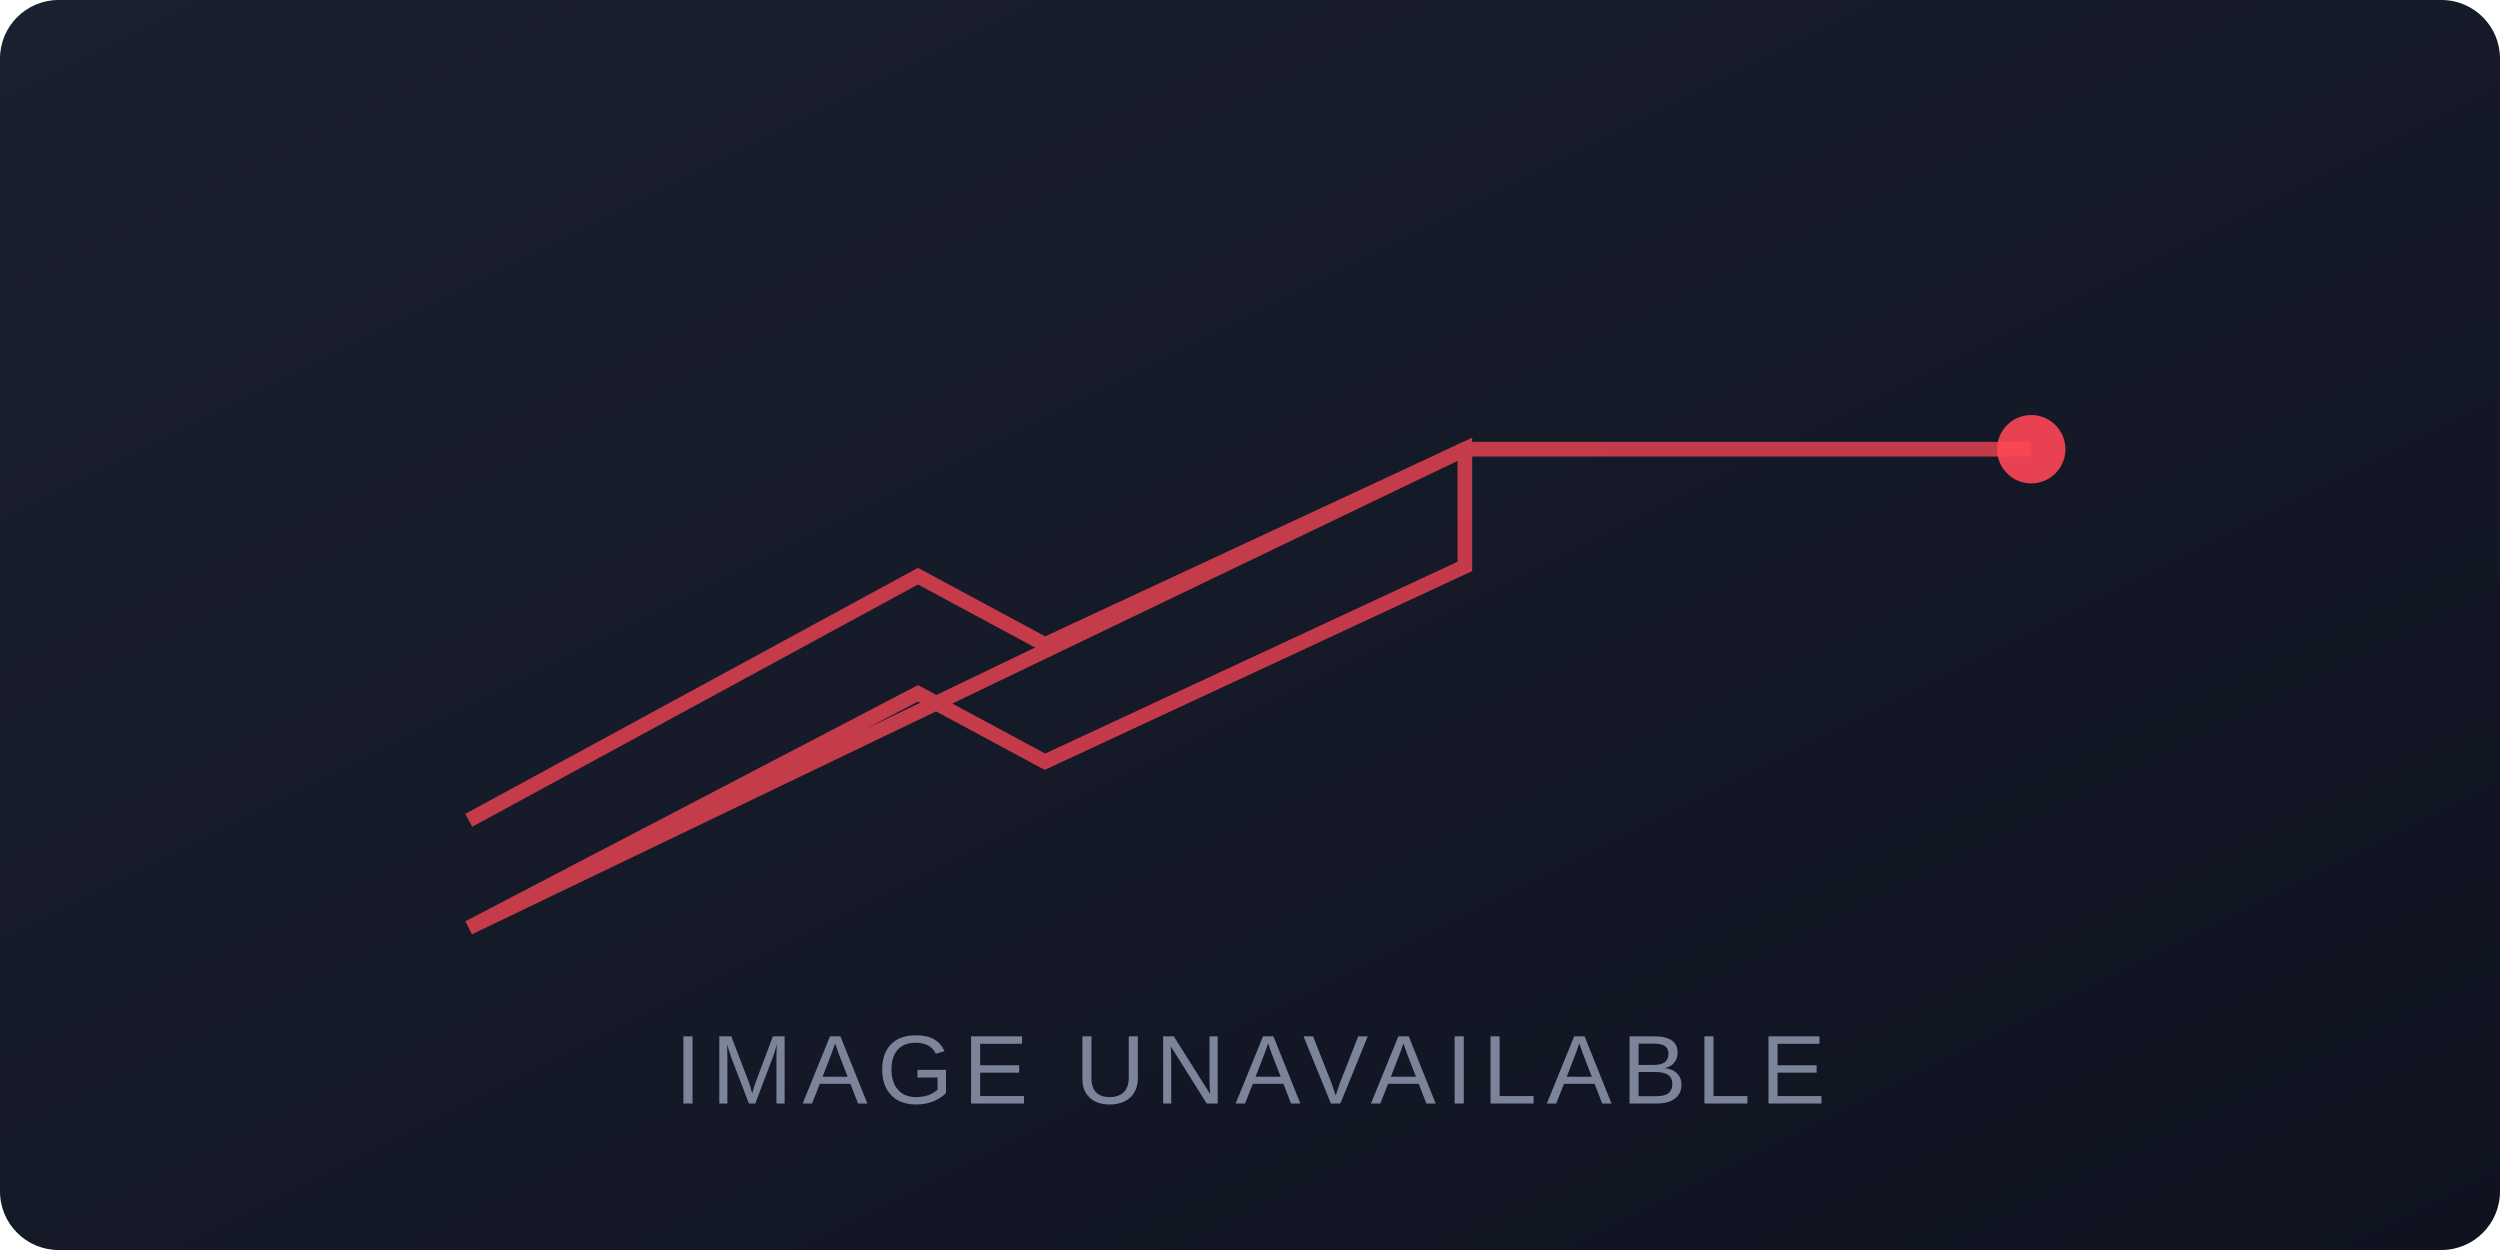
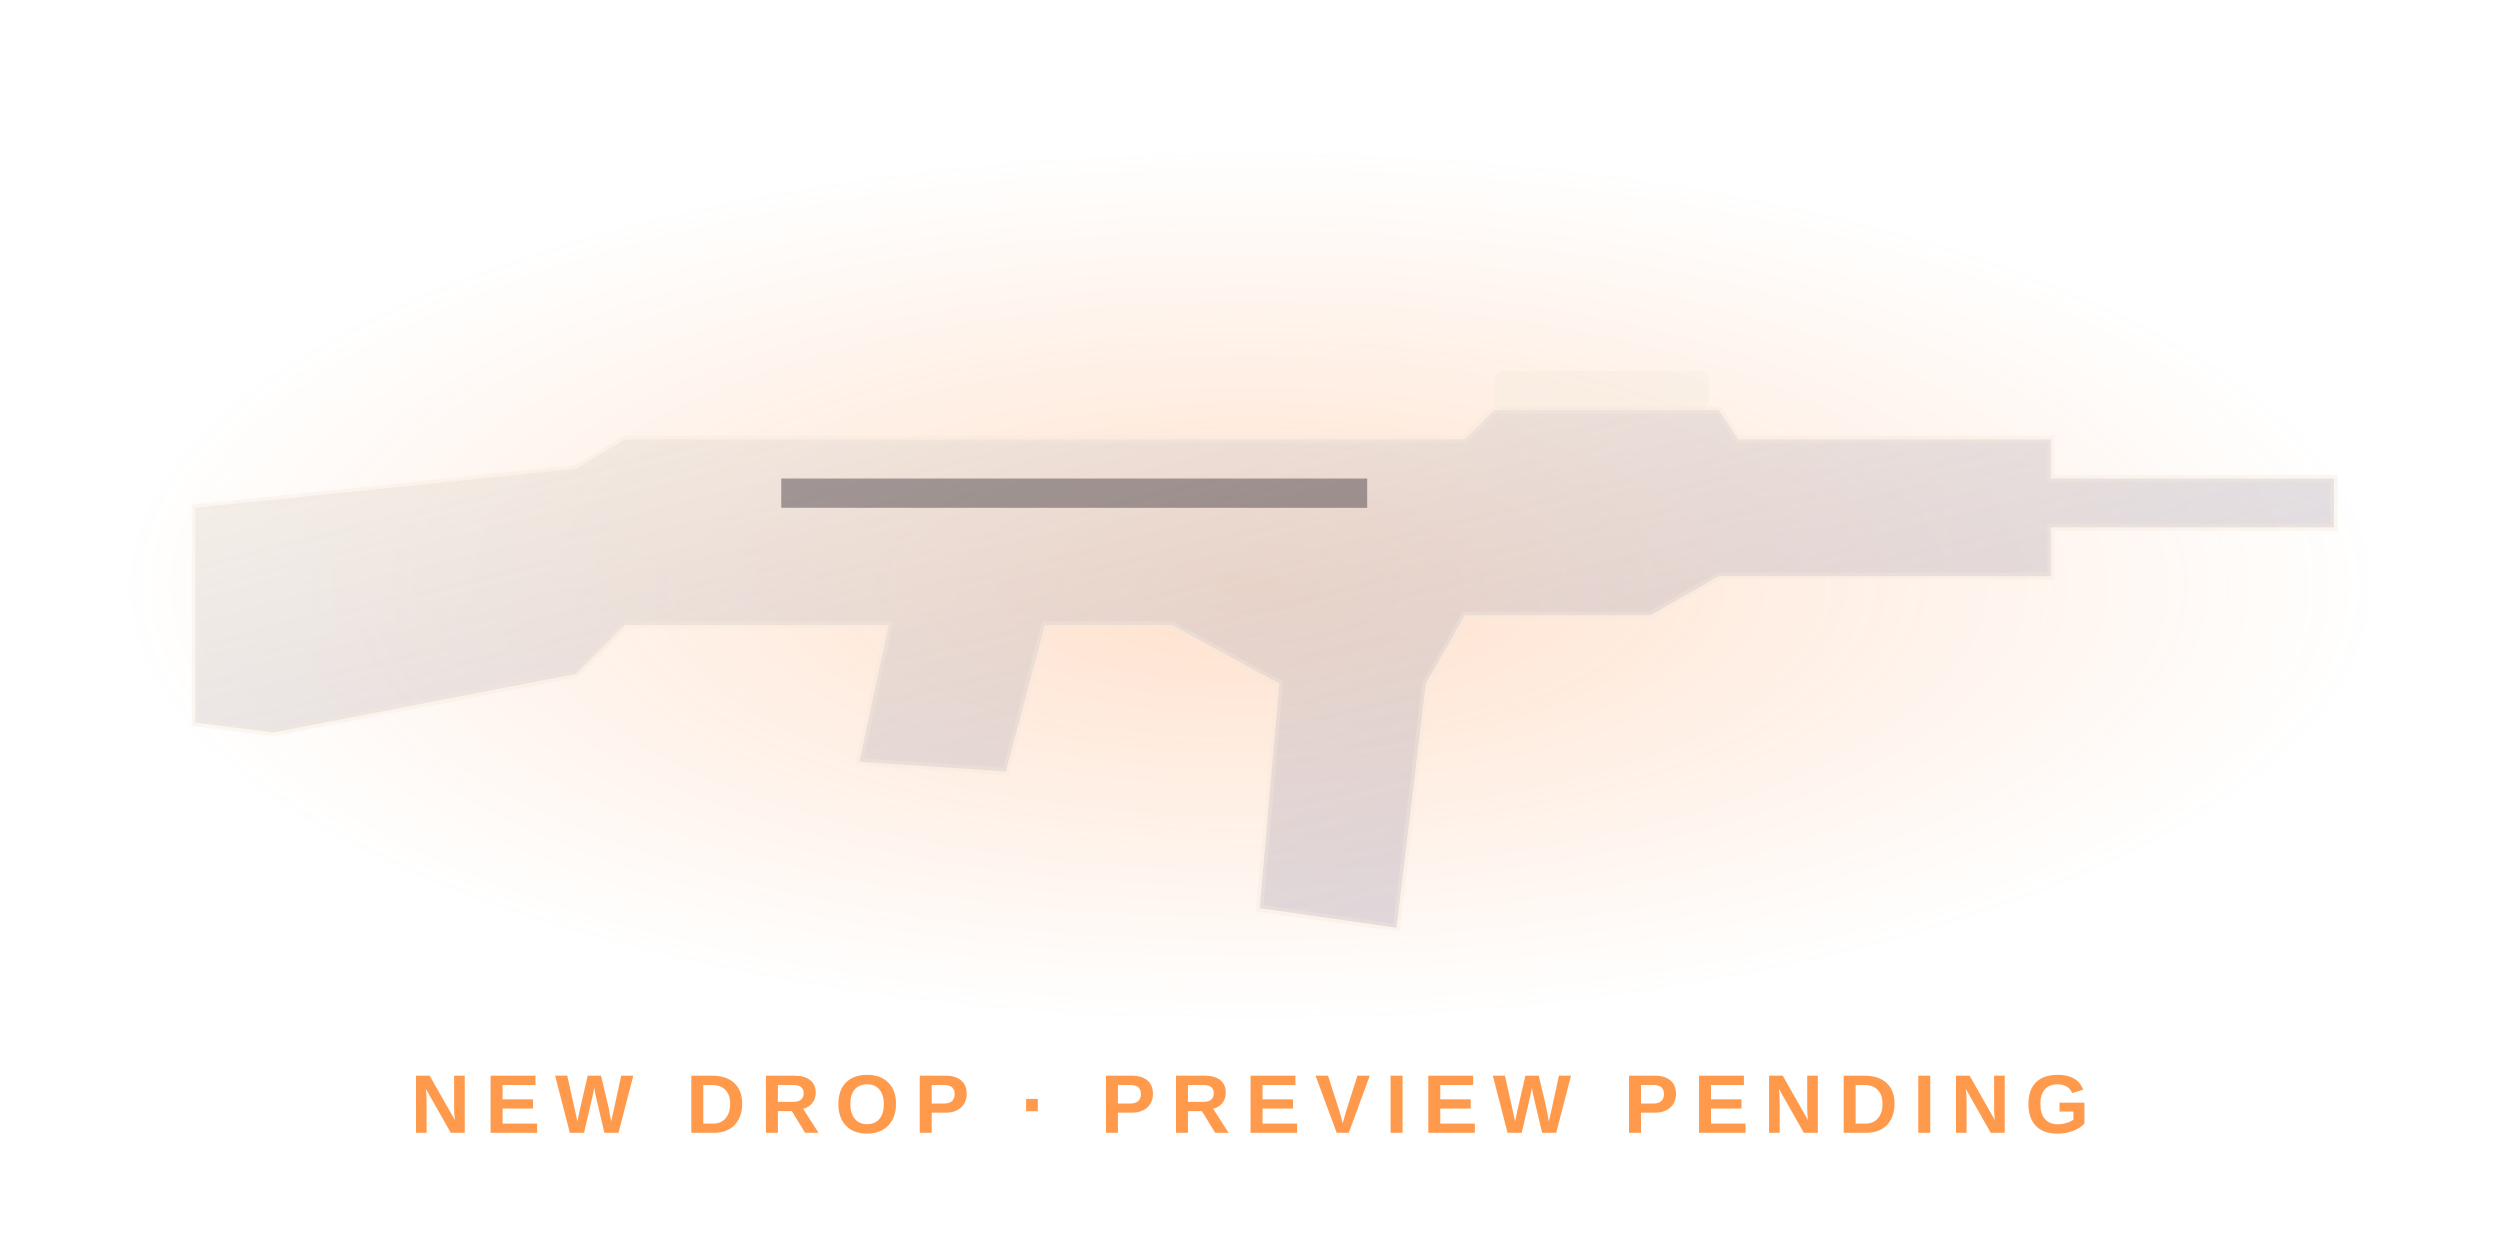
- <svg xmlns="http://www.w3.org/2000/svg" viewBox="0 0 512 256" width="512" height="256" role="img" aria-label="Image unavailable">
+ <svg xmlns="http://www.w3.org/2000/svg" viewBox="0 0 512 256" width="512" height="256" role="img" aria-label="Weapon preview pending">
  <defs>
-     <linearGradient id="bg" x1="0" y1="0" x2="1" y2="1">
-       <stop offset="0%" stop-color="#1b2030" />
-       <stop offset="100%" stop-color="#0f1320" />
+     <linearGradient id="gun" x1="0" y1="0" x2="1" y2="1">
+       <stop offset="0%" stop-color="#F2E9DC" stop-opacity="0.55" />
+       <stop offset="100%" stop-color="#9A8FA6" stop-opacity="0.35" />
    </linearGradient>
+     <radialGradient id="glow" cx="50%" cy="50%" r="50%">
+       <stop offset="0%" stop-color="#FF7518" stop-opacity="0.22" />
+       <stop offset="100%" stop-color="#FF7518" stop-opacity="0" />
+     </radialGradient>
  </defs>
-   <rect width="512" height="256" rx="12" fill="url(#bg)" />
-   <g stroke="#ff4655" stroke-width="3" fill="none" opacity="0.75">
-     <path d="M96 168 L188 118 L214 132 L300 92 L416 92" />
-     <path d="M300 92 L300 116 L214 156 L188 142 L96 190 Z" />
-   </g>
-   <circle cx="416" cy="92" r="7" fill="#ff4655" opacity="0.9" />
-   <text x="256" y="226" font-family="Segoe UI, Arial, sans-serif" font-size="20" fill="#7b8499" text-anchor="middle" letter-spacing="2">IMAGE UNAVAILABLE</text>
+   <ellipse cx="256" cy="120" rx="230" ry="90" fill="url(#glow)" />
+   <path fill="url(#gun)" stroke="#F2E9DC" stroke-opacity="0.35" stroke-width="1.5" d="M40 104 L118 96 L128 90 L300 90 L306 84 L352 84 L356 90 L420 90 L420 98 L478 98 L478 108 L420 108 L420 118 L352 118 L338 126 L300 126 L292 140 L286 190 L258 186 L262 140 L240 128 L214 128 L206 158 L176 156 L182 128 L128 128 L118 138 L56 150 L40 148 Z" />
+   <rect x="160" y="98" width="120" height="6" fill="#0B0710" opacity="0.35" />
+   <rect x="306" y="76" width="44" height="8" rx="2" fill="#F2E9DC" opacity="0.35" />
+   <text x="256" y="232" font-family="Chakra Petch, Segoe UI, Arial, sans-serif" font-size="17" font-weight="700" fill="#FF9A4D" text-anchor="middle" letter-spacing="3">NEW DROP · PREVIEW PENDING</text>
</svg>
